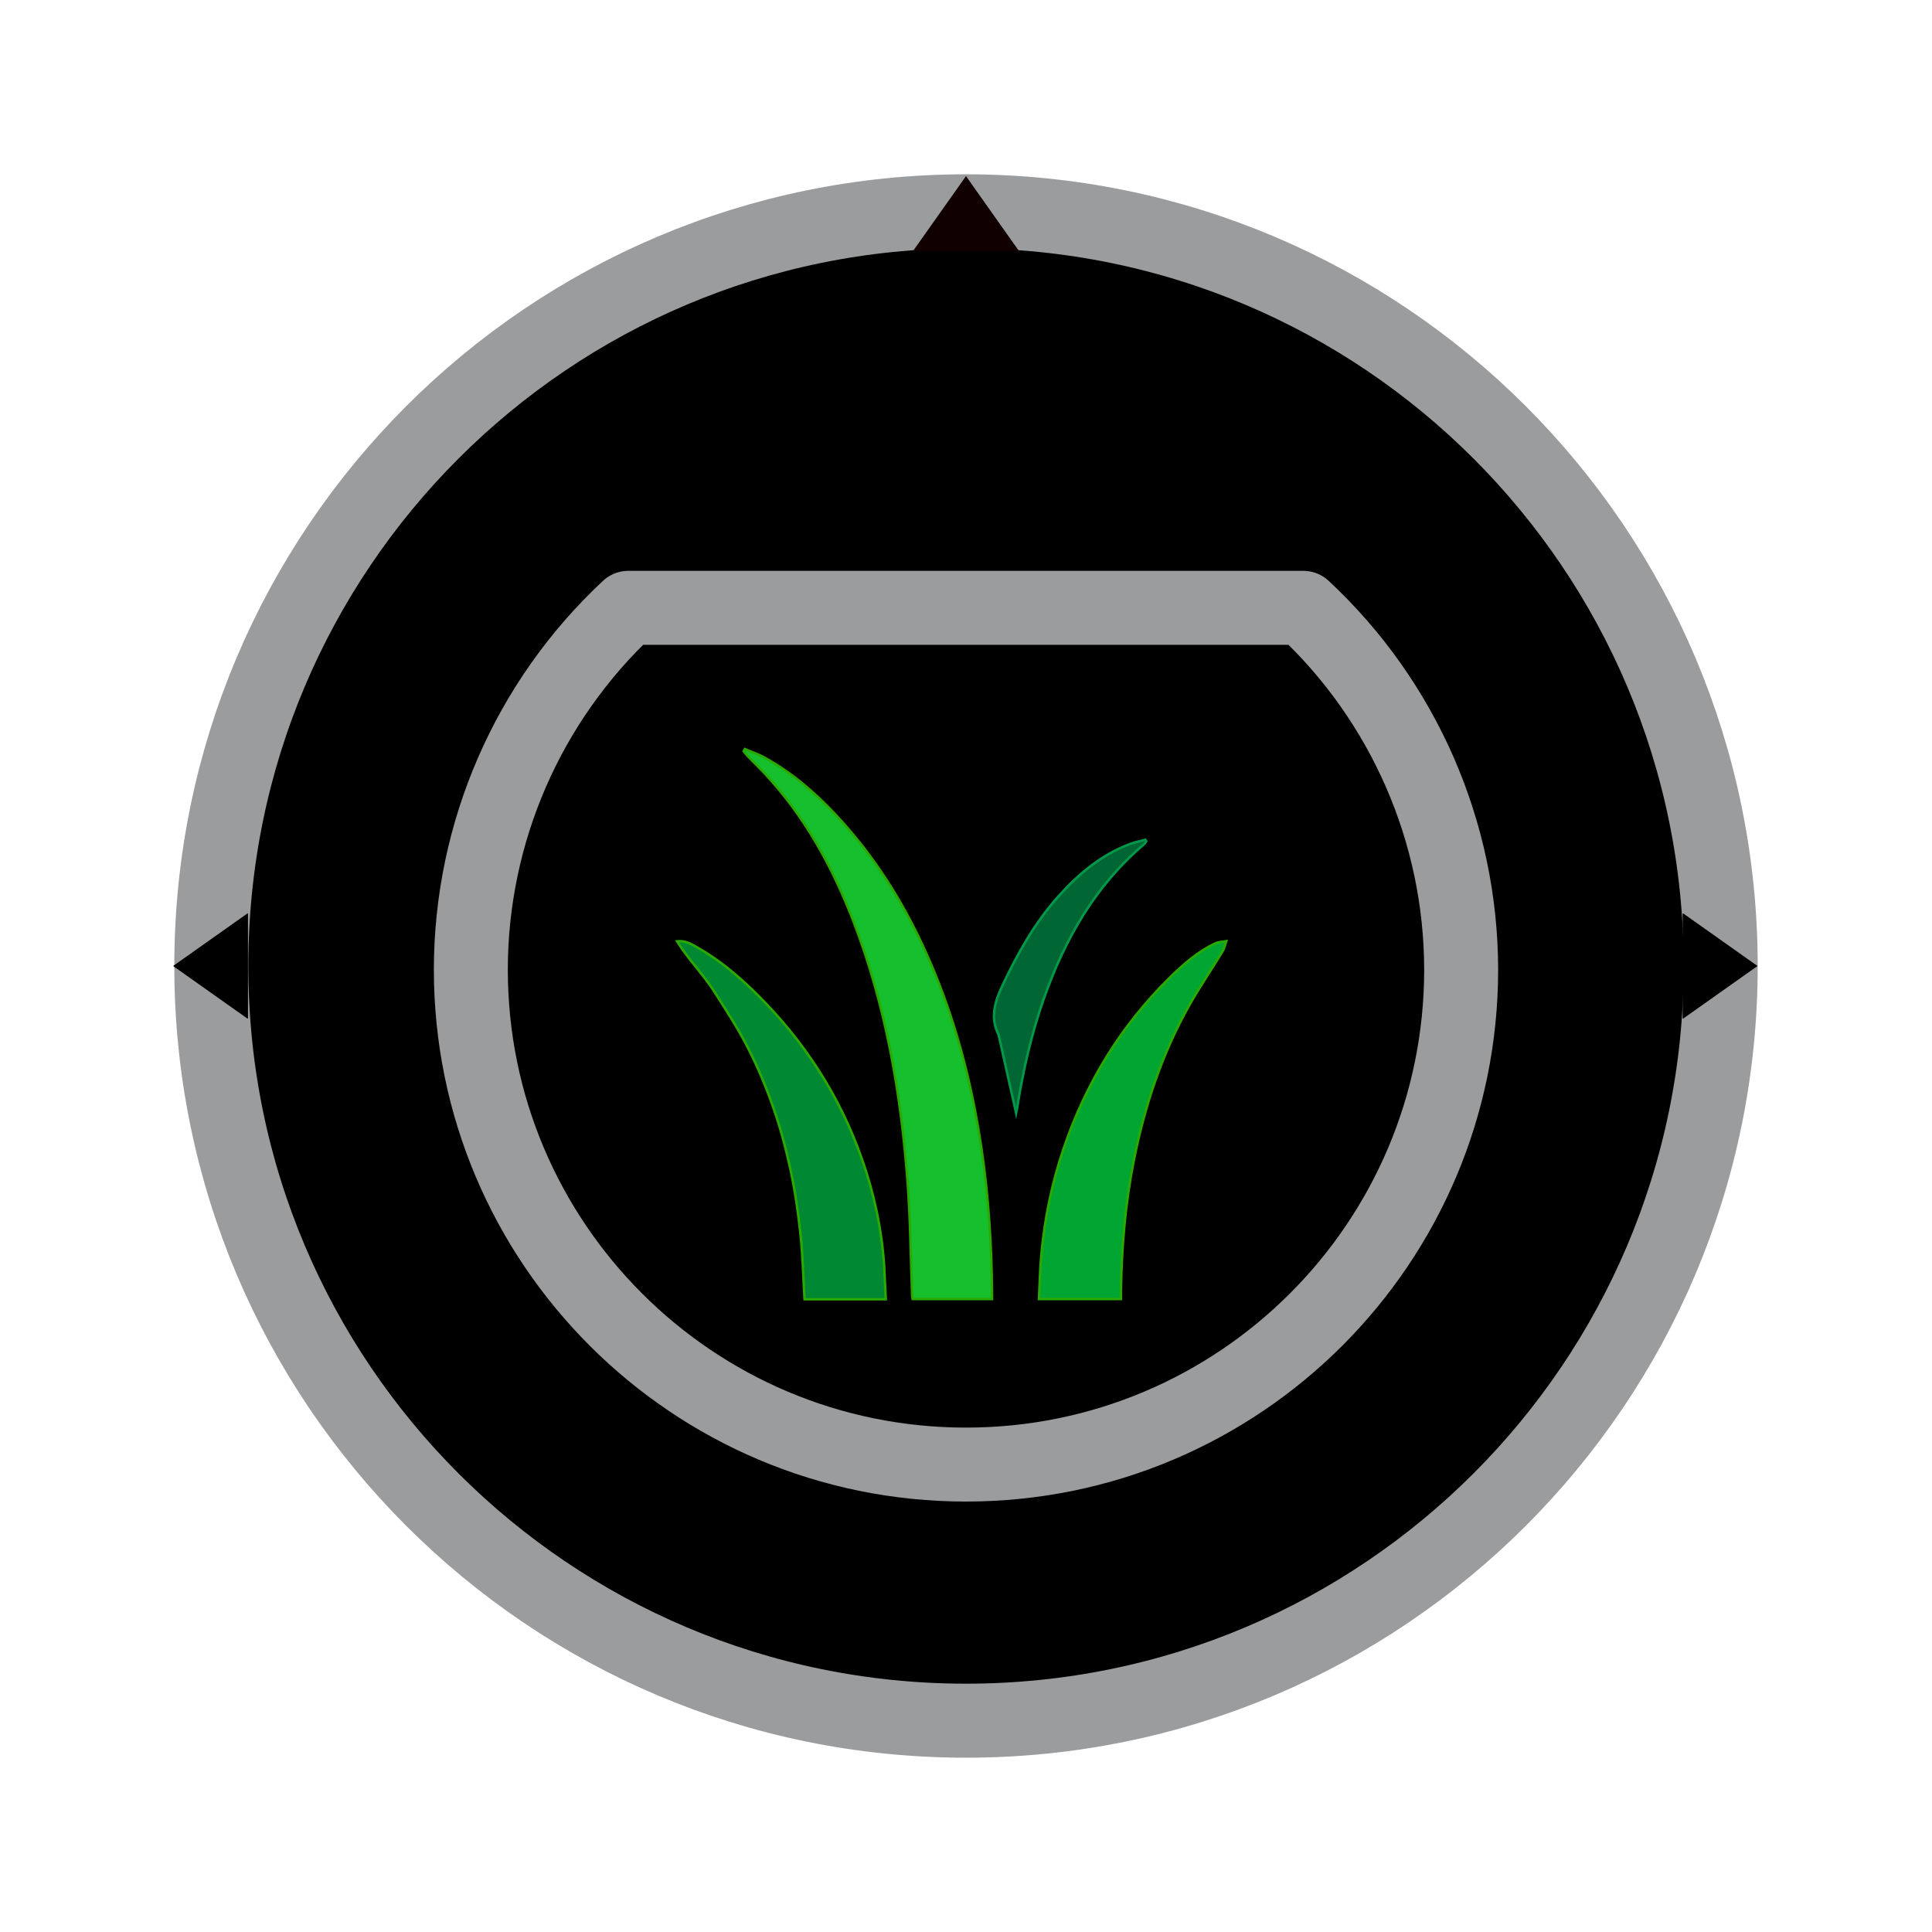
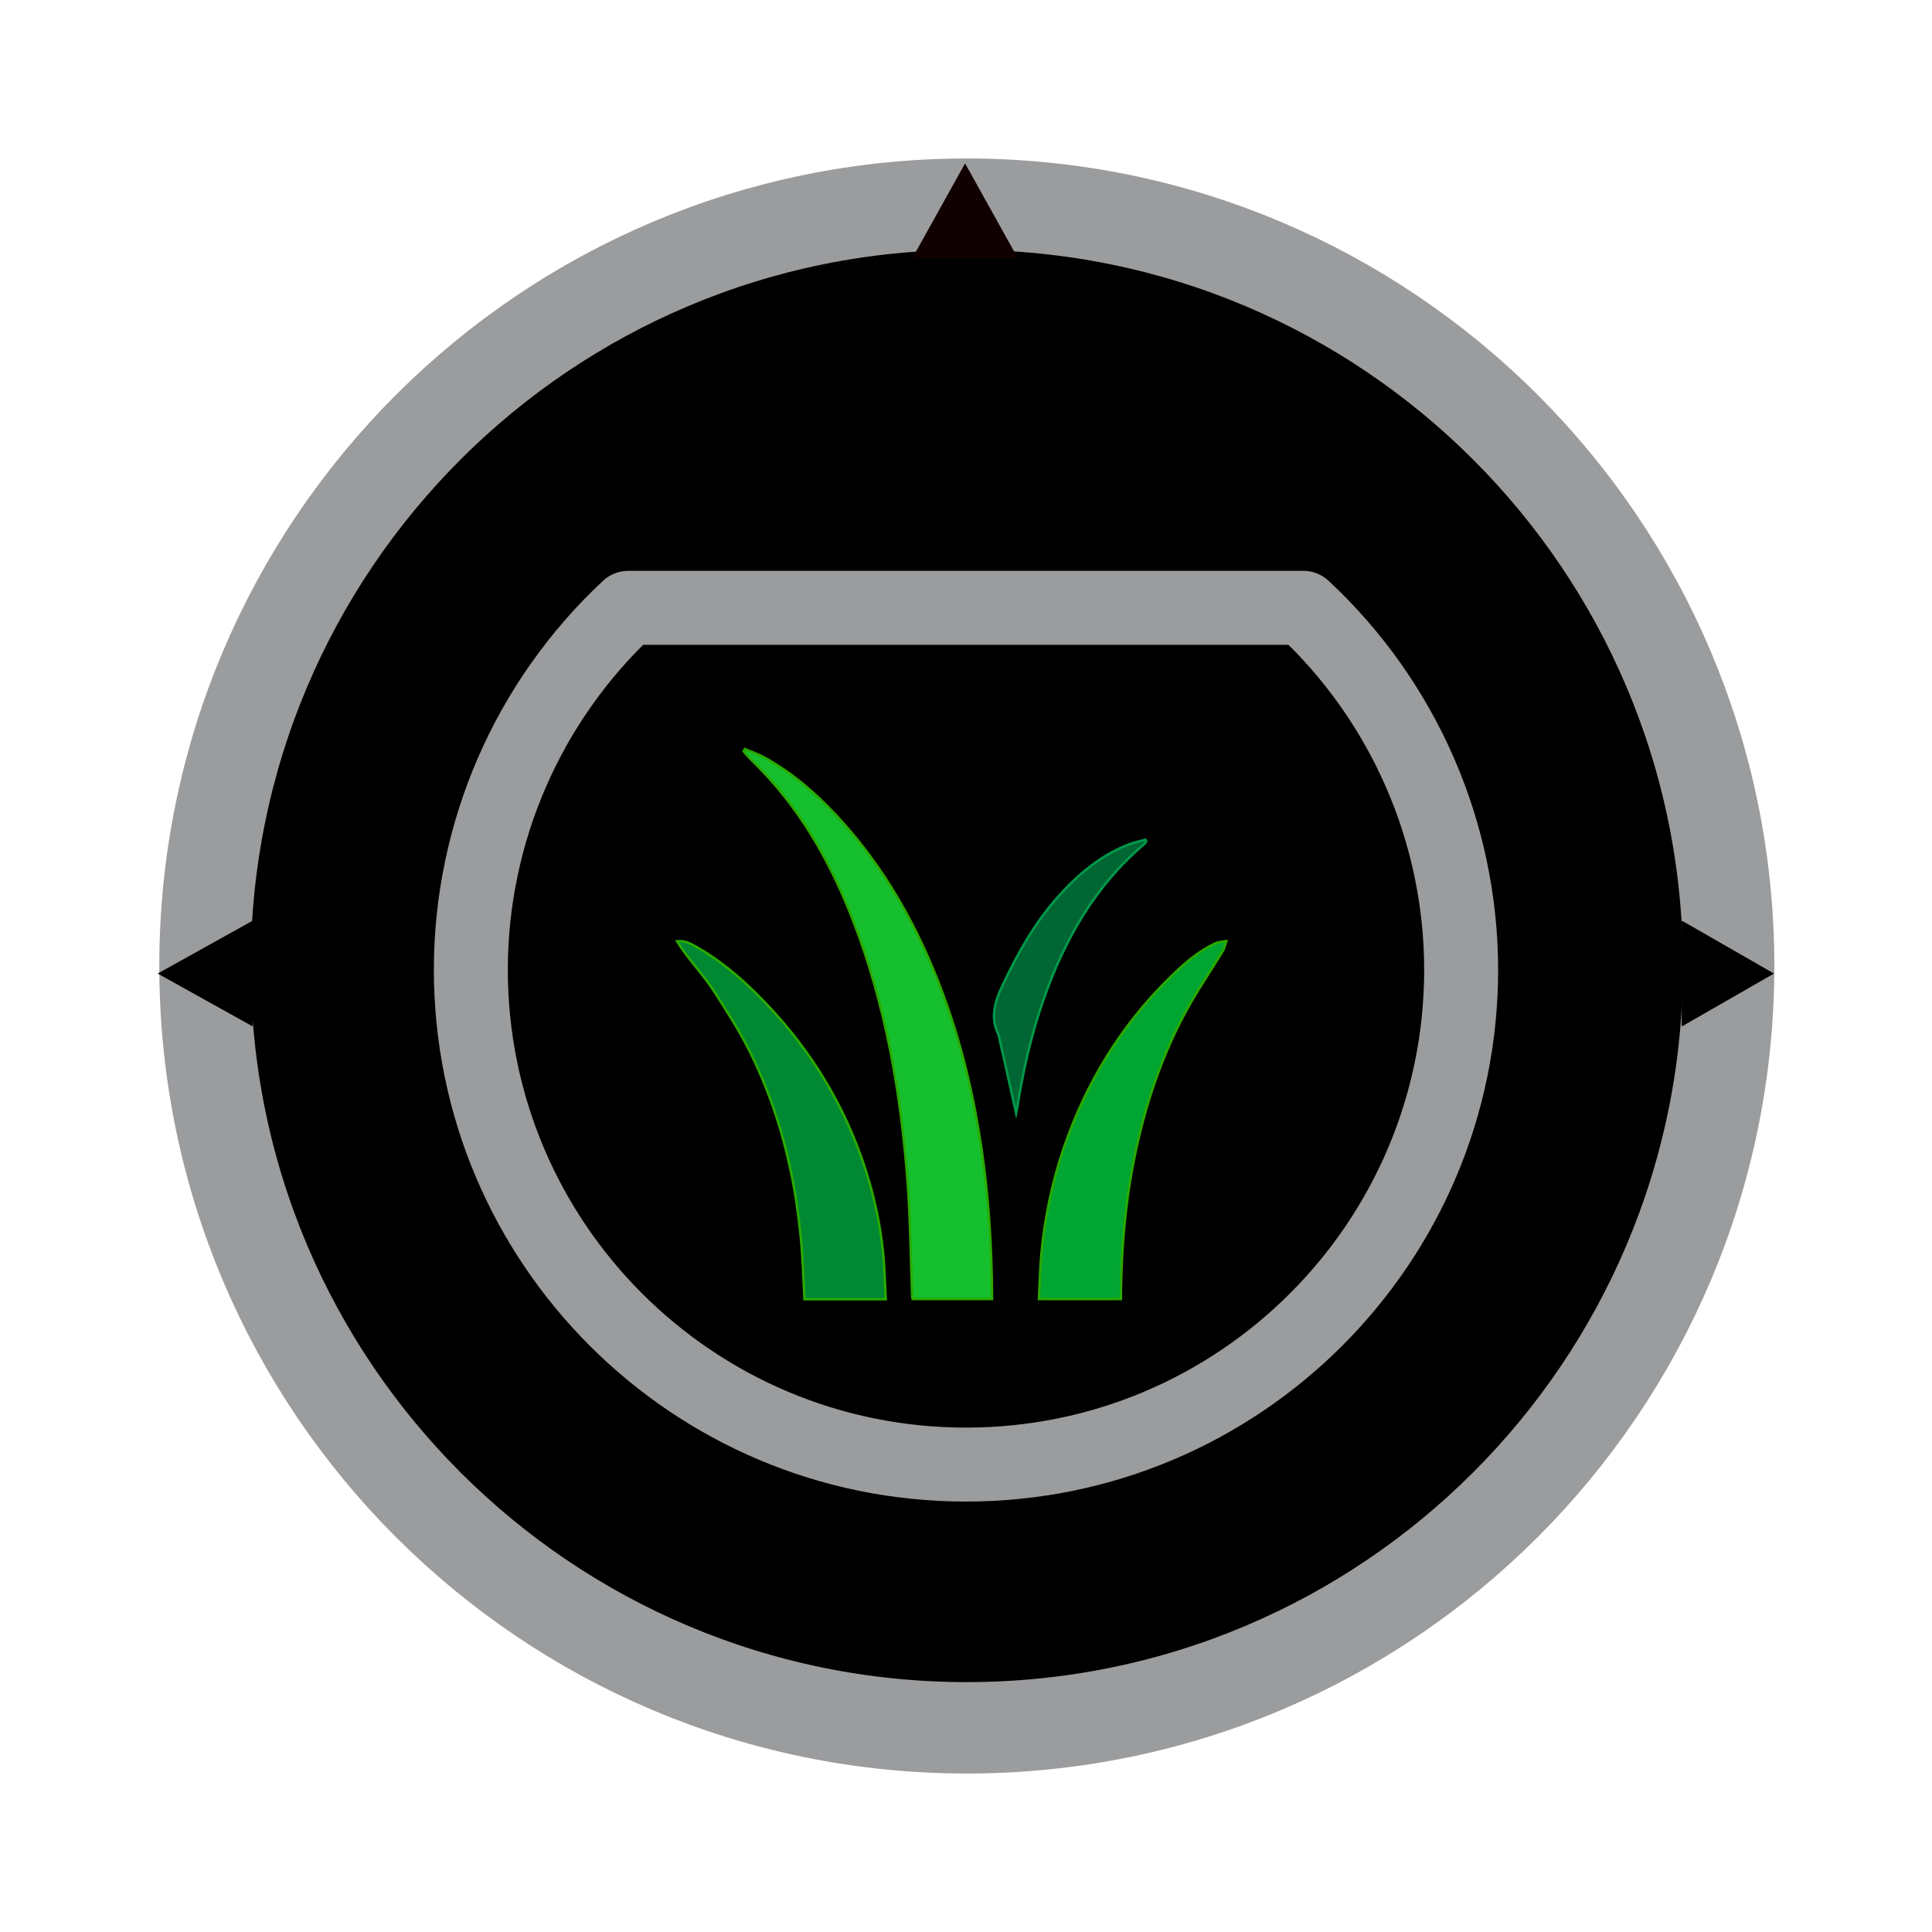
<svg xmlns="http://www.w3.org/2000/svg" version="1.1" id="Layer_1" x="0px" y="0px" viewBox="0 0 64 64" xml:space="preserve" width="64" height="64">
  <defs id="defs22" />
-   <circle style="opacity:1;fill:#000000;fill-opacity:1;stroke:#9b9c9e;stroke-width:2.452;stroke-linecap:square;stroke-linejoin:round;stroke-miterlimit:10;stroke-dasharray:none;stroke-opacity:1" id="path829" cx="32" cy="32" r="25" />
+   <g transform="translate(-0.03084509,0.25)" id="g827">
+     <circle r="25.236" cy="31.75" cx="32.058" id="path829" style="opacity:1;fill:#000000;fill-opacity:1;stroke:#9b9c9e;stroke-width:3.028;stroke-linecap:square;stroke-linejoin:round;stroke-miterlimit:10;stroke-dasharray:none;stroke-opacity:1" />
+     <path id="rect865-5" d="M 8.388,30.256 5.254,32 l 3.134,1.744 0.02,-0.011 v -3.466 z" style="opacity:1;fill:#000000;fill-opacity:1;stroke:none;stroke-width:1.232;stroke-linecap:square;stroke-linejoin:round;stroke-miterlimit:10;stroke-dasharray:none;stroke-opacity:1" />
+     <path id="rect865-5-3" d="M 55.759,33.744 58.797,32 l -3.038,-1.744 -0.019,0.011 -10e-7,3.466 z" style="opacity:1;fill:#000000;fill-opacity:1;stroke:none;stroke-width:1.213;stroke-linecap:square;stroke-linejoin:round;stroke-miterlimit:10;stroke-dasharray:none;stroke-opacity:1" />
+     <path id="rect865-5-3-5" d="M 33.744,8.295 32,5.162 l -1.744,3.134 0.011,0.02 3.466,2.5e-6 z" style="opacity:1;fill:#110000;fill-opacity:1;stroke:none;stroke-width:1.232;stroke-linecap:square;stroke-linejoin:round;stroke-miterlimit:10;stroke-dasharray:none;stroke-opacity:1" />
+   </g>
  <path style="opacity:1;fill:#000000;fill-opacity:1;stroke:#9b9c9e;stroke-width:2.45;stroke-linecap:square;stroke-linejoin:round;stroke-miterlimit:10;stroke-dasharray:none;stroke-opacity:1" d="M 20.812,20.135 A 16.402,16.402 0 0 0 15.597,32.114 16.402,16.402 0 0 0 31.999,48.516 16.402,16.402 0 0 0 48.403,32.114 16.402,16.402 0 0 0 43.175,20.135 Z" id="path829-6" />
-   <path style="opacity:1;fill:#000000;fill-opacity:1;stroke:none;stroke-width:1.093;stroke-linecap:square;stroke-linejoin:round;stroke-miterlimit:10;stroke-dasharray:none;stroke-opacity:1" d="M 8.2,30.256 5.734,32 8.2,33.744 8.215,33.733 v -3.466 z" id="rect865-5" />
-   <path style="opacity:1;fill:#000000;fill-opacity:1;stroke:none;stroke-width:1.093;stroke-linecap:square;stroke-linejoin:round;stroke-miterlimit:10;stroke-dasharray:none;stroke-opacity:1" d="M 55.755,33.744 58.22,32 l -2.465,-1.744 -0.016,0.011 -10e-7,3.466 z" id="rect865-5-3" />
-   <path style="opacity:1;fill:#110000;fill-opacity:1;stroke:none;stroke-width:1.093;stroke-linecap:square;stroke-linejoin:round;stroke-miterlimit:10;stroke-dasharray:none;stroke-opacity:1" d="M 33.744,8.3 32,5.834 l -1.744,2.465 0.011,0.016 3.466,2e-6 z" id="rect865-5-3-5" />
  <g transform="matrix(0.3249911,0,0,0.3249911,21.12357,23.52698)" style="stroke-width:0.25;stroke-miterlimit:10" id="g14-6-6">
    <g style="stroke:#2aaa00" id="g10-2">
      <path d="m 10.92,3.96 c 0.68,0.29 1.39,0.52 2.03,0.88 2.75,1.52 5.1,3.54 7.23,5.81 4.99,5.32 8.46,11.57 10.97,18.37 1.87,5.07 3.1,10.29 3.89,15.63 0.73,4.94 1.04,9.9 1.08,14.89 0,0.14 0,0.29 0,0.48 -2.71,0 -5.38,0 -8.09,0 C 28.01,59.92 27.98,59.8 27.98,59.67 27.83,55.79 27.8,51.91 27.51,48.05 26.83,38.99 25.28,30.08 22.01,21.56 19.85,15.94 16.99,10.73 12.83,6.32 12.31,5.77 11.77,5.25 11.25,4.71 11.09,4.54 10.95,4.36 10.8,4.18 10.83,4.1 10.87,4.03 10.92,3.96 Z" style="fill:#16bf2e" id="path4-7-9" />
      <path d="M 40.9,60.02 C 40.98,58.49 41.01,57 41.14,55.53 41.48,51.82 42.22,48.2 43.42,44.67 45.69,38 49.26,32.14 54.3,27.2 c 1.37,-1.34 2.81,-2.6 4.56,-3.43 0.34,-0.16 0.75,-0.16 1.13,-0.23 -0.12,0.35 -0.18,0.73 -0.37,1.03 -1.13,1.87 -2.37,3.68 -3.44,5.58 -2.77,4.93 -4.51,10.23 -5.61,15.75 -0.87,4.37 -1.24,8.8 -1.31,13.25 0,0.27 0,0.55 0,0.87 -2.76,0 -5.51,0 -8.36,0 z" style="fill:#00a532" id="path6-1" />
      <path d="m 25.29,60.04 c -2.82,0 -5.54,0 -8.28,0 -0.13,-2.2 -0.18,-4.4 -0.41,-6.58 -0.23,-2.19 -0.54,-4.38 -1,-6.53 C 15.14,44.78 14.57,42.64 13.85,40.57 13.13,38.5 12.28,36.45 11.28,34.49 10.29,32.53 9.08,30.68 7.9,28.82 6.74,26.97 5.17,25.42 4.01,23.55 c 0.82,-0.09 1.44,0.27 2.05,0.62 2.24,1.27 4.2,2.91 6.02,4.71 4.86,4.8 8.5,10.39 10.77,16.84 1.24,3.52 2.02,7.13 2.27,10.85 0.06,1.14 0.1,2.28 0.17,3.47 z" style="fill:#008833" id="path8-5-2" />
    </g>
    <path d="m 38.58,41.09 c -0.59,-2.62 -1.17,-5.24 -1.76,-7.87 -0.01,-0.04 -0.01,-0.08 -0.02,-0.11 -0.88,-1.72 -0.42,-3.32 0.34,-4.96 1.55,-3.29 3.3,-6.44 5.74,-9.17 2.03,-2.27 4.33,-4.2 7.21,-5.31 0.53,-0.21 1.11,-0.32 1.66,-0.47 0.03,0.05 0.06,0.1 0.09,0.15 -0.08,0.11 -0.13,0.24 -0.23,0.32 -4.99,4.23 -8.08,9.68 -10.22,15.76 -1.28,3.63 -2.12,7.37 -2.72,11.17 -0.03,0.18 -0.06,0.35 -0.09,0.49 z" style="fill:#006633;stroke:#009949" id="path12-3-7" />
  </g>
</svg>
